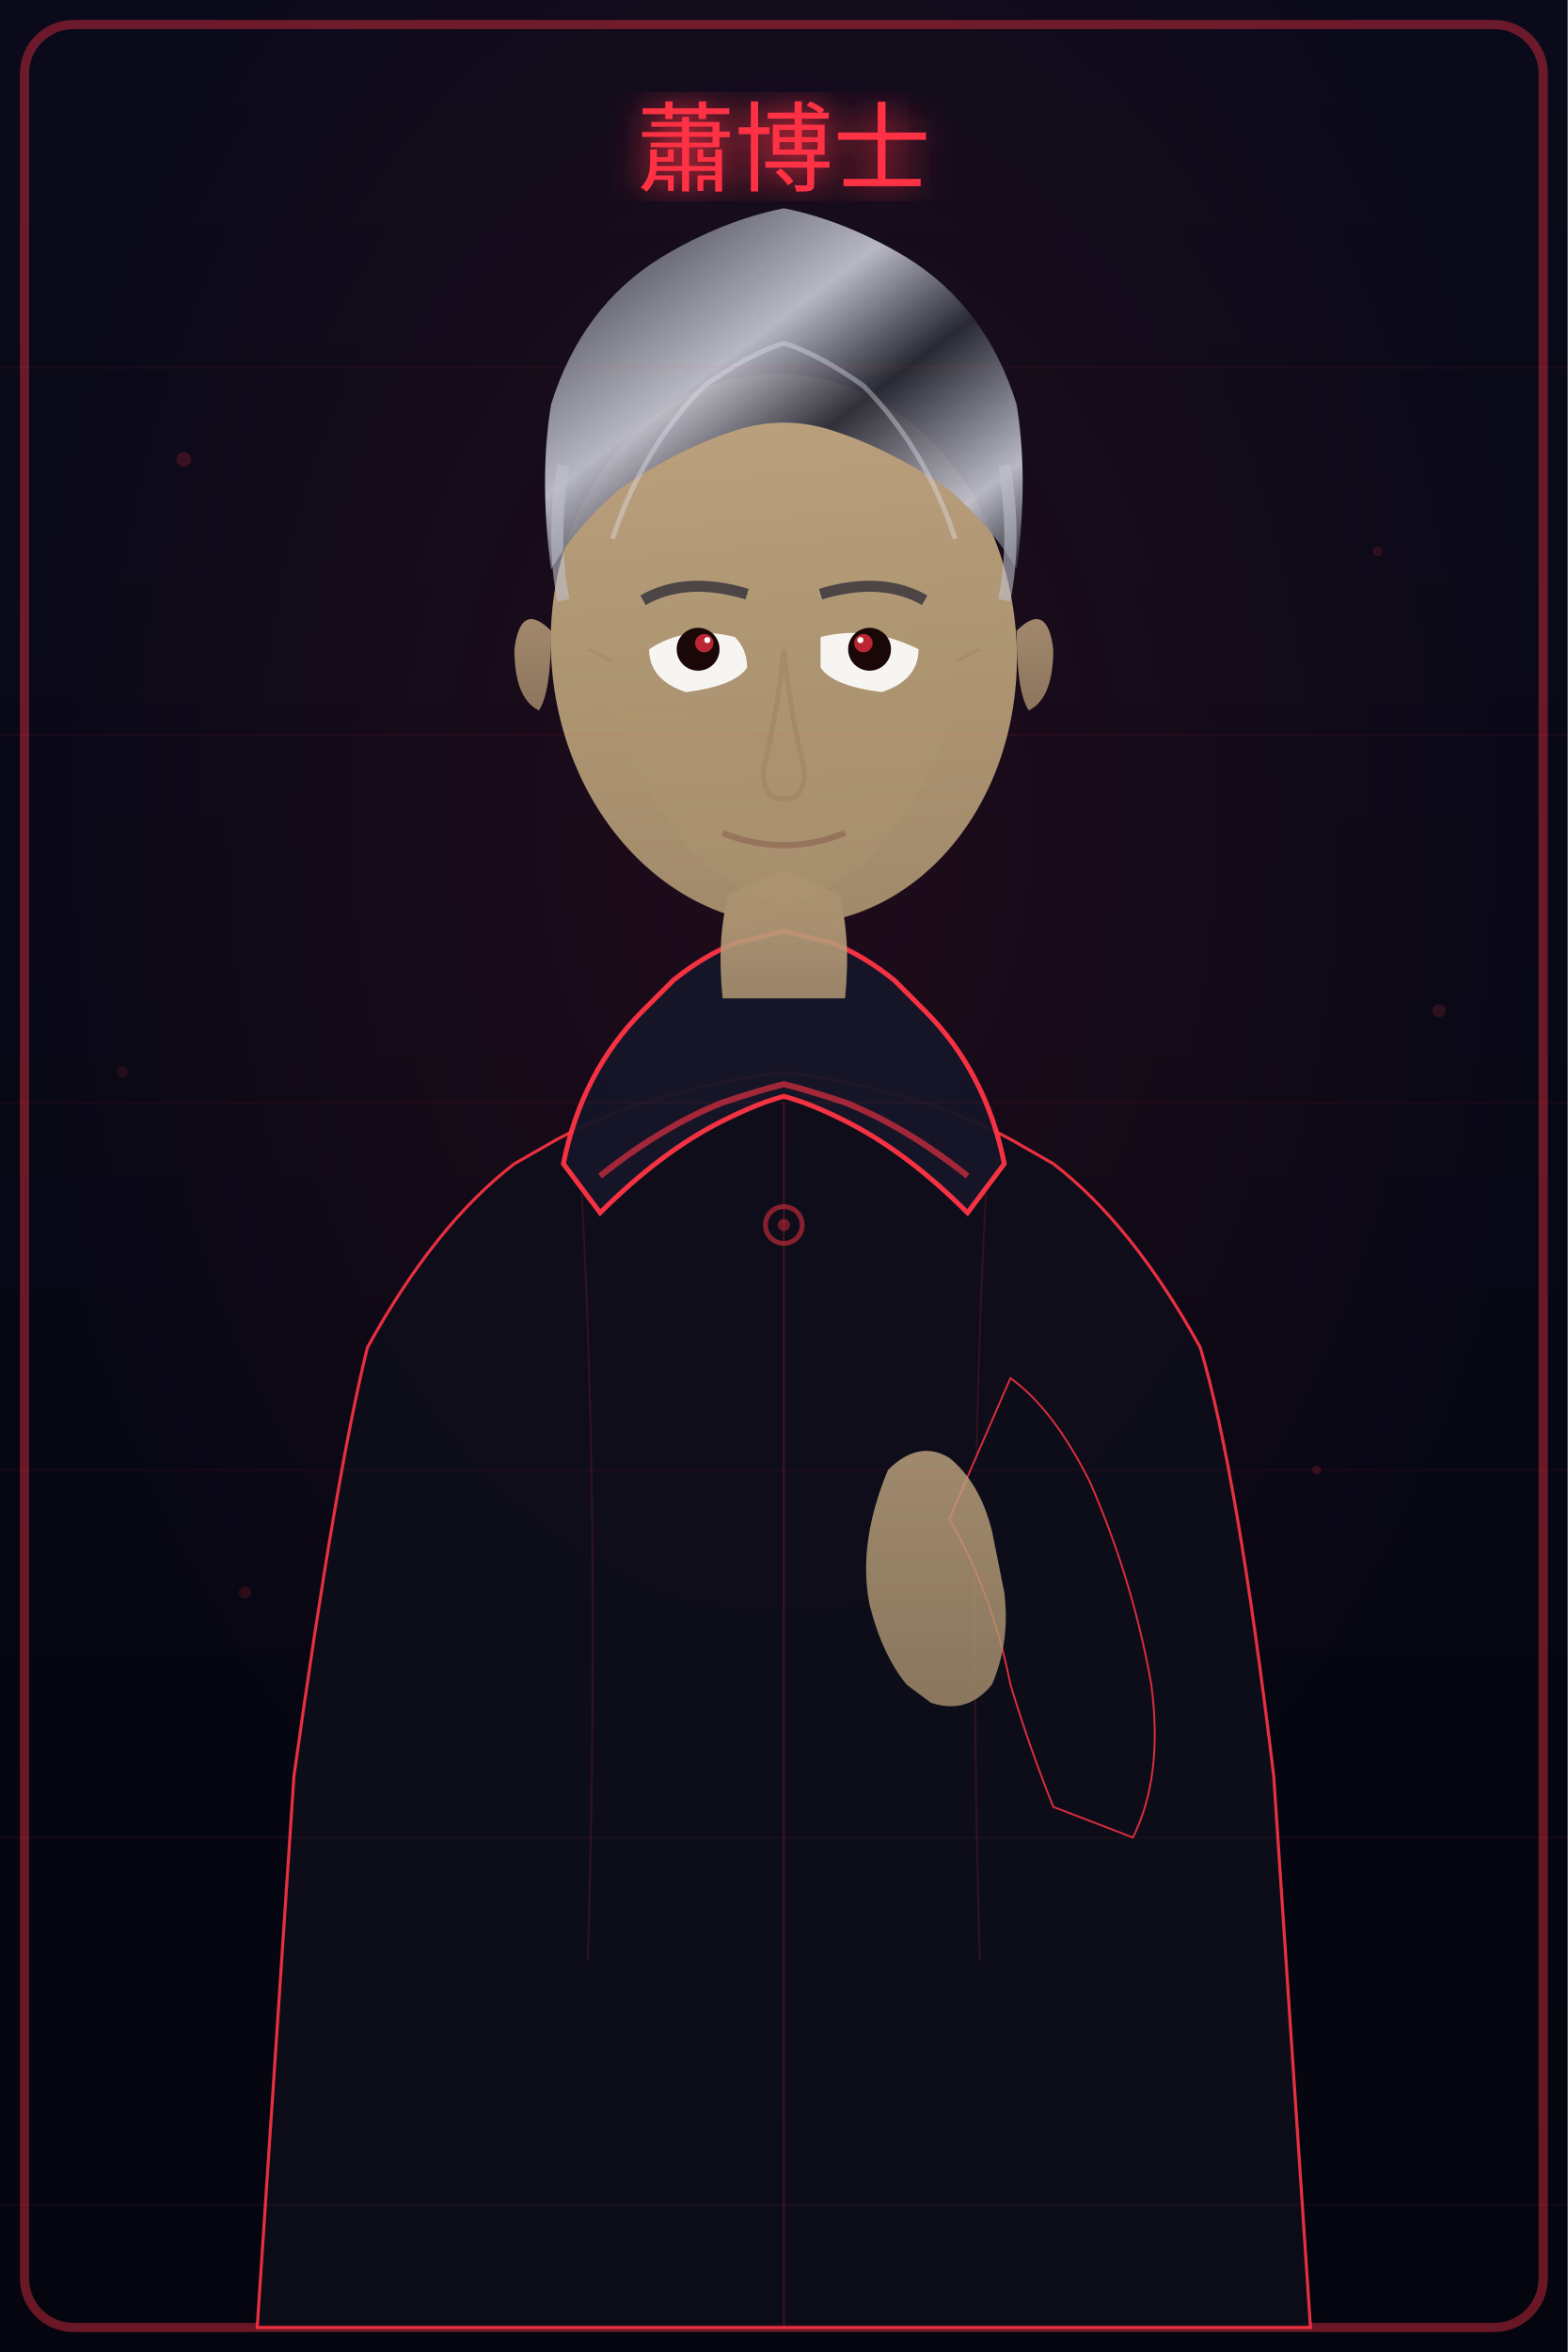
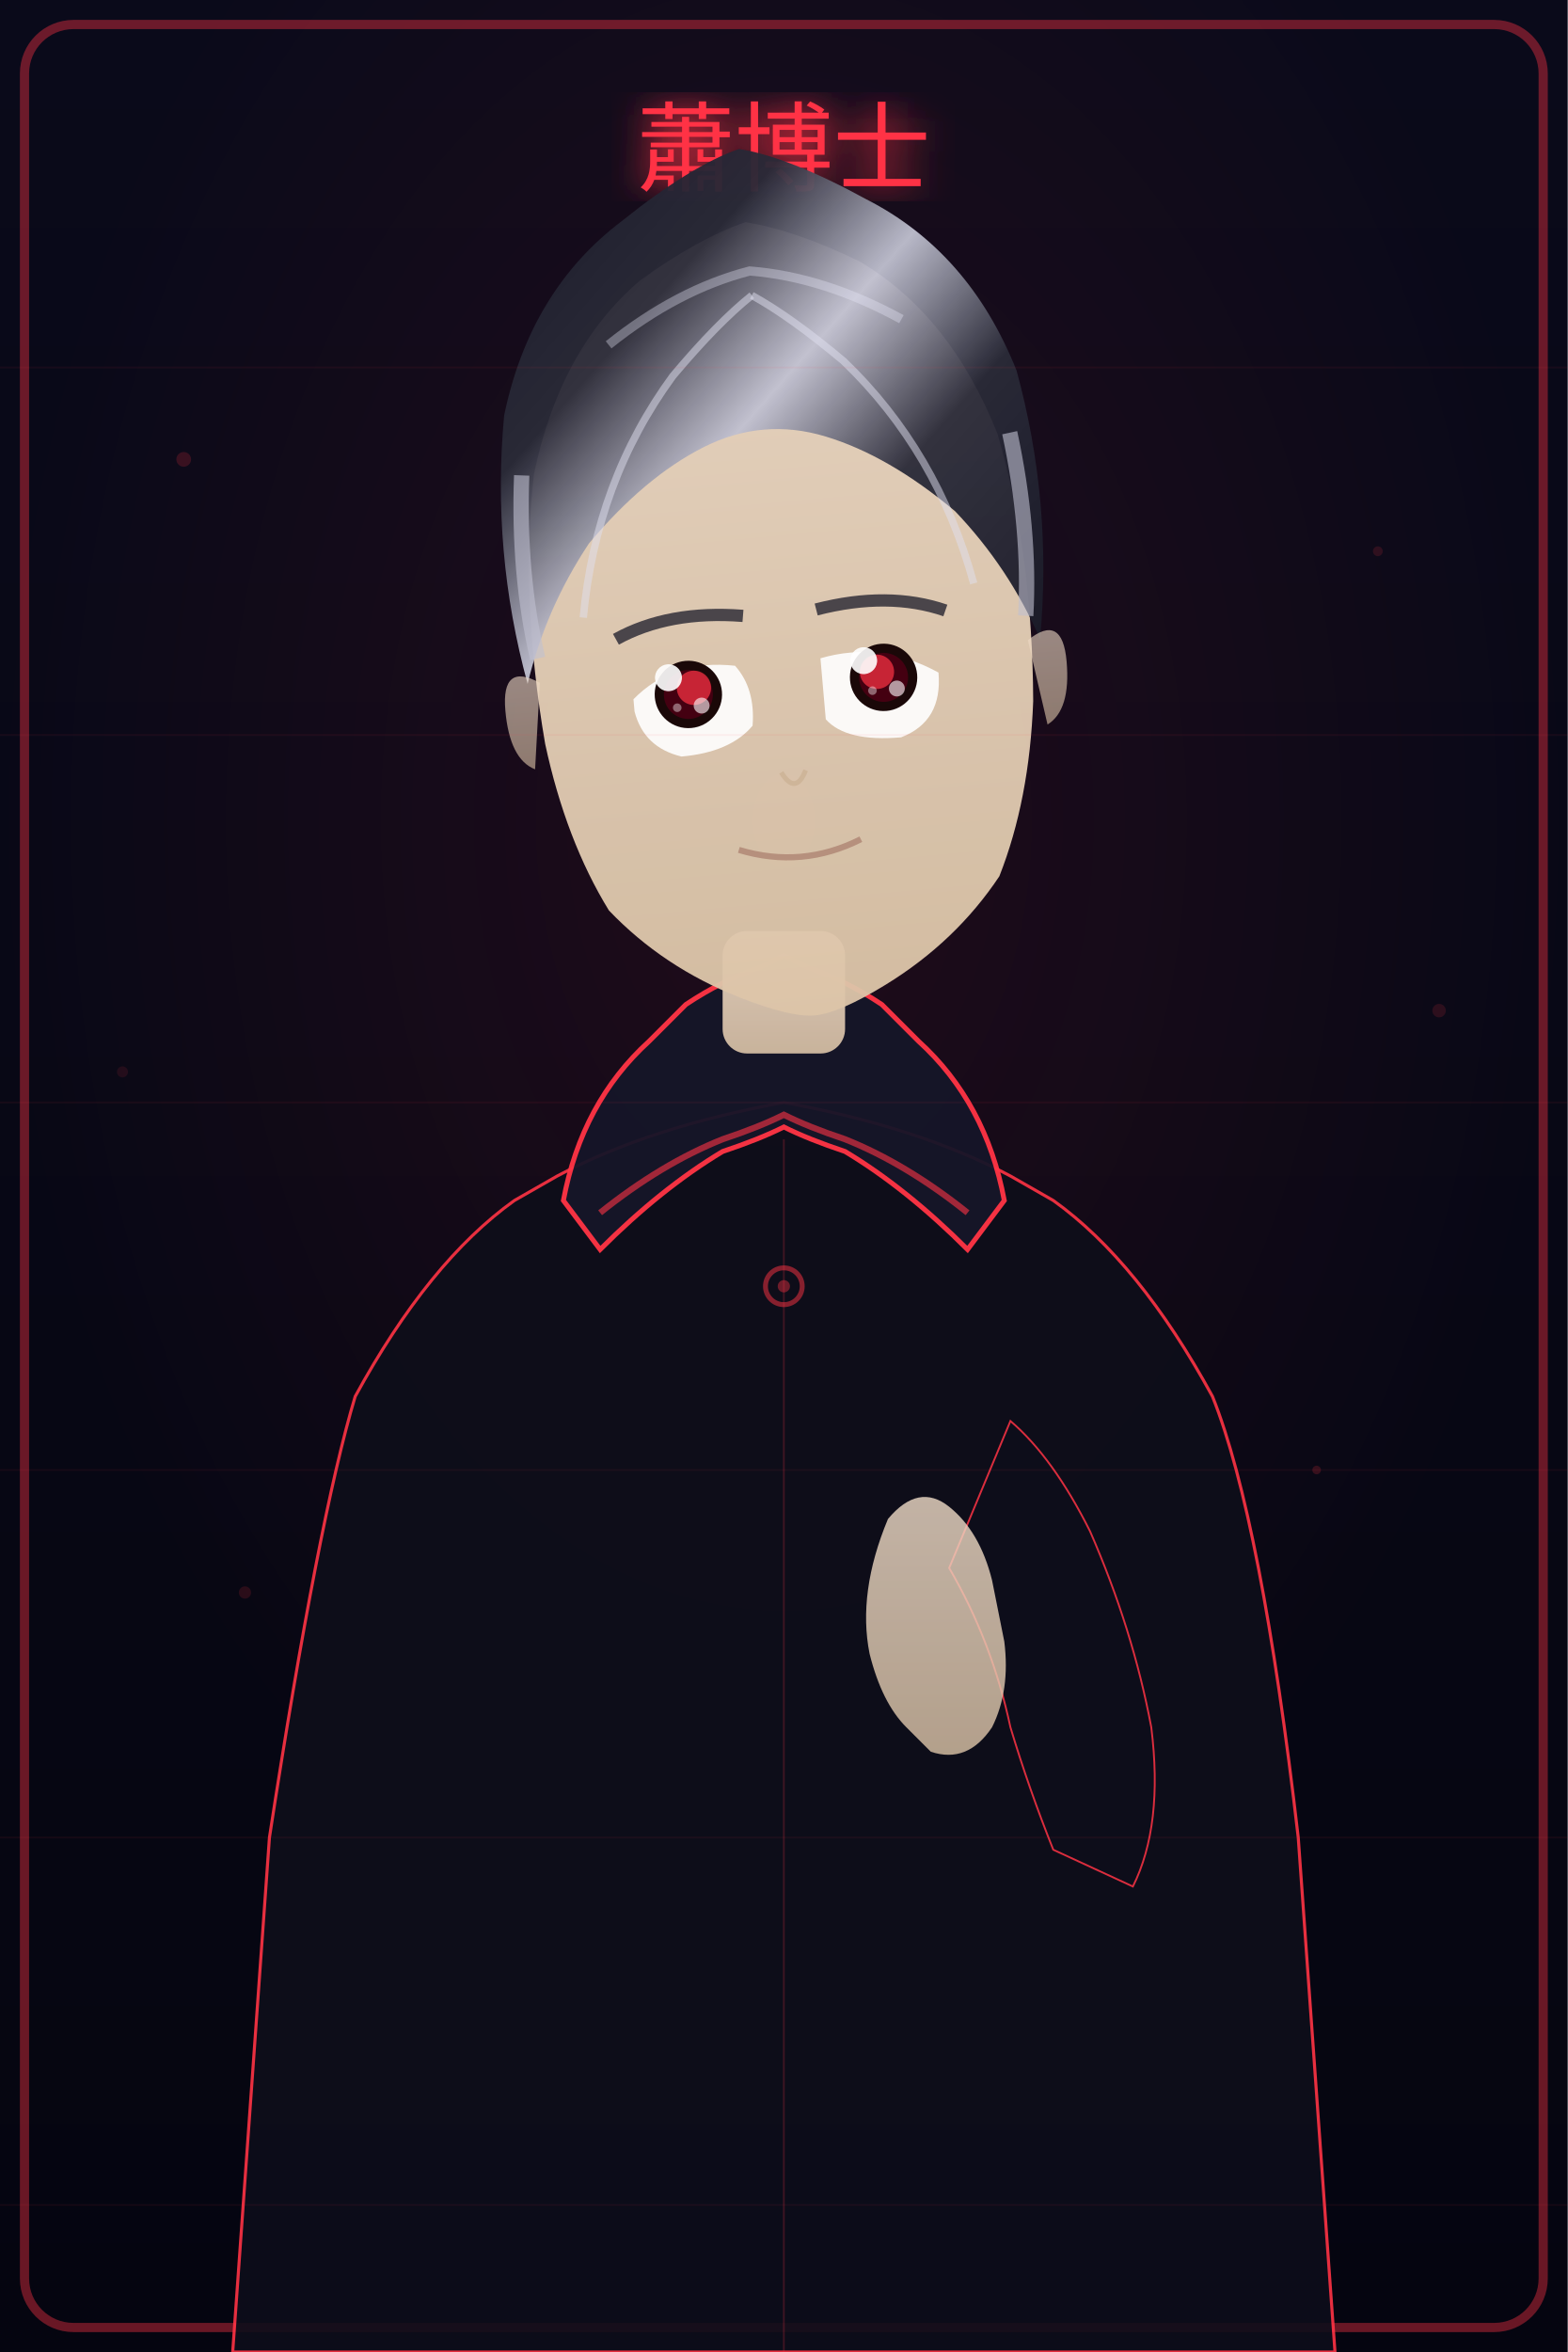
<svg xmlns="http://www.w3.org/2000/svg" width="256" height="384" viewBox="0 0 256 384">
  <defs>
    <linearGradient id="dp_bg" x1="0" y1="0" x2="0" y2="1">
      <stop offset="0%" stop-color="#0a0a1a" />
      <stop offset="100%" stop-color="#050510" />
    </linearGradient>
    <linearGradient id="dp_skin" x1="0" y1="0" x2="0" y2="1">
-       <stop offset="0%" stop-color="#c4a882" />
-       <stop offset="100%" stop-color="#a8906e" />
+       <stop offset="0%" stop-color="#f0dcc8" />
+       <stop offset="100%" stop-color="#dcc4a8" />
    </linearGradient>
    <linearGradient id="dp_hair" x1="0" y1="0" x2="1" y2="1">
-       <stop offset="0%" stop-color="#2a2a35" />
-       <stop offset="40%" stop-color="#c0c0cc" />
-       <stop offset="60%" stop-color="#2a2a35" />
-       <stop offset="85%" stop-color="#c0c0cc" />
-       <stop offset="100%" stop-color="#2a2a35" />
+       <stop offset="0%" stop-color="#1a1a28" />
+       <stop offset="30%" stop-color="#2a2a38" />
+       <stop offset="50%" stop-color="#c0c0d0" />
+       <stop offset="70%" stop-color="#2a2a38" />
+       <stop offset="100%" stop-color="#1a1a28" />
    </linearGradient>
    <radialGradient id="dp_glow" cx="0.5" cy="0.35" r="0.5">
      <stop offset="0%" stop-color="#ff3344" stop-opacity="0.1" />
      <stop offset="100%" stop-color="#ff3344" stop-opacity="0" />
    </radialGradient>
    <filter id="dp_neon">
      <feGaussianBlur stdDeviation="3" result="blur" />
      <feMerge>
        <feMergeNode in="blur" />
        <feMergeNode in="SourceGraphic" />
      </feMerge>
    </filter>
  </defs>
  <rect width="256" height="384" fill="url(#dp_bg)" />
  <rect width="256" height="384" fill="url(#dp_glow)" />
  <rect x="4" y="4" width="248" height="376" rx="8" fill="none" stroke="#ff3344" stroke-width="1.5" opacity="0.4" />
  <text x="128" y="30" font-family="monospace" font-size="16" fill="#ff3344" text-anchor="middle" filter="url(#dp_neon)">蕭博士</text>
-   <path d="M60,220 Q55,240 48,290 L42,380 H214 L208,290 Q202,240 196,220 Q185,200 172,190 L165,186 Q150,178 128,175 Q106,178 91,186 L84,190 Q71,200 60,220 Z" fill="#0d0d1a" stroke="#ff3344" stroke-width="0.5" opacity="0.9" />
-   <path d="M128,180 L128,380" fill="none" stroke="#ff3344" stroke-width="0.3" opacity="0.2" />
-   <path d="M95,195 Q98,250 96,320" fill="none" stroke="#ff3344" stroke-width="0.3" opacity="0.15" />
-   <path d="M161,195 Q158,250 160,320" fill="none" stroke="#ff3344" stroke-width="0.3" opacity="0.15" />
-   <path d="M155,248 Q162,260 165,275 Q168,285 172,295 L185,300 Q190,290 188,275 Q185,258 178,242 Q172,230 165,225 Z" fill="#0d0d1a" stroke="#ff3344" stroke-width="0.3" opacity="0.85" />
-   <path d="M145,240 Q150,235 155,238 Q160,242 162,250 L164,260 Q165,268 162,275 Q158,280 152,278 L148,275 Q144,270 142,262 Q140,252 145,240 Z" fill="url(#dp_skin)" opacity="0.8" />
-   <path d="M92,190 Q95,175 105,165 L110,160 Q115,156 120,154 L128,152 L136,154 Q141,156 146,160 L151,165 Q161,175 164,190 L158,198 Q148,188 138,183 Q132,180 128,179 Q124,180 118,183 Q108,188 98,198 Z" fill="#151528" stroke="#ff3344" stroke-width="0.8" opacity="0.95" />
-   <path d="M98,192 Q108,184 118,180 Q124,178 128,177 Q132,178 138,180 Q148,184 158,192" fill="none" stroke="#ff3344" stroke-width="1" opacity="0.6" />
-   <path d="M118,163 Q117,153 119,146 L128,142 L137,146 Q139,153 138,163" fill="url(#dp_skin)" opacity="0.9" />
-   <ellipse cx="128" cy="106" rx="38" ry="45" fill="url(#dp_skin)" opacity="0.95" transform="rotate(-5, 128, 106)" />
-   <path d="M100,116 Q105,131 115,141 Q122,146 128,148 Q134,146 141,141 Q151,131 156,116" fill="#b09870" opacity="0.3" />
-   <path d="M106,106 Q112,102 120,104 Q122,106 122,109 Q120,112 112,113 Q106,111 106,106 Z" fill="#ffffff" opacity="0.9" />
-   <circle cx="114" cy="106" r="3.5" fill="#1a0808" />
-   <circle cx="115" cy="105" r="1.5" fill="#ff3344" opacity="0.7" />
-   <circle cx="115.5" cy="104.5" r="0.5" fill="#ffffff" />
-   <path d="M134,104 Q142,102 150,106 Q150,111 144,113 Q136,112 134,109 Q134,106 134,104 Z" fill="#ffffff" opacity="0.9" />
-   <circle cx="142" cy="106" r="3.5" fill="#1a0808" />
-   <circle cx="141" cy="105" r="1.5" fill="#ff3344" opacity="0.7" />
-   <circle cx="140.5" cy="104.5" r="0.5" fill="#ffffff" />
-   <path d="M105,98 Q112,94 122,97" fill="none" stroke="#2a2a35" stroke-width="1.8" opacity="0.75" />
-   <path d="M134,97 Q144,94 151,98" fill="none" stroke="#2a2a35" stroke-width="1.8" opacity="0.75" />
-   <path d="M100,108 L96,106" fill="none" stroke="#a08060" stroke-width="0.5" opacity="0.4" />
-   <path d="M156,108 L160,106" fill="none" stroke="#a08060" stroke-width="0.5" opacity="0.4" />
-   <path d="M128,106 Q127,116 125,124 Q124,128 126,130 Q128,131 130,130 Q132,128 131,124 Q129,116 128,106" fill="none" stroke="#a08060" stroke-width="0.8" opacity="0.5" />
-   <path d="M118,136 Q123,138 128,138 Q133,138 138,136" fill="none" stroke="#8a6050" stroke-width="1" opacity="0.6" />
-   <path d="M90,93 Q88,78 90,66 Q95,50 108,42 Q118,36 128,34 Q138,36 148,42 Q161,50 166,66 Q168,78 166,93 Q162,86 155,80 Q145,73 135,70 Q128,68 121,70 Q111,73 101,80 Q94,86 90,93 Z" fill="url(#dp_hair)" opacity="0.95" />
-   <path d="M100,88 Q105,73 115,63 Q122,58 128,56" fill="none" stroke="#e0e0ee" stroke-width="0.8" opacity="0.4" />
-   <path d="M156,88 Q151,73 141,63 Q134,58 128,56" fill="none" stroke="#e0e0ee" stroke-width="0.8" opacity="0.4" />
-   <path d="M92,98 Q90,88 92,76" fill="none" stroke="#c0c0cc" stroke-width="2" opacity="0.6" />
-   <path d="M164,98 Q166,88 164,76" fill="none" stroke="#c0c0cc" stroke-width="2" opacity="0.6" />
-   <path d="M90,103 Q85,98 84,106 Q84,114 88,116 Q90,113 90,103 Z" fill="url(#dp_skin)" opacity="0.8" />
-   <path d="M166,103 Q171,98 172,106 Q172,114 168,116 Q166,113 166,103 Z" fill="url(#dp_skin)" opacity="0.8" />
-   <circle cx="128" cy="200" r="3" fill="none" stroke="#ff3344" stroke-width="0.8" opacity="0.5" />
-   <circle cx="128" cy="200" r="1" fill="#ff3344" opacity="0.4" />
+   <path d="M58,228 Q52,248 44,300 L38,384 H218 L212,300 Q206,248 198,228 Q186,206 172,196 L165,192 Q150,184 128,180 Q106,184 91,192 L84,196 Q70,206 58,228 Z" fill="#0d0d1a" stroke="#ff3344" stroke-width="0.5" opacity="0.9" />
+   <path d="M128,186 L128,384" fill="none" stroke="#ff3344" stroke-width="0.3" opacity="0.2" />
+   <path d="M155,256 Q162,268 165,282 Q168,292 172,302 L185,308 Q190,298 188,282 Q185,266 178,250 Q172,238 165,232 Z" fill="#0d0d1a" stroke="#ff3344" stroke-width="0.3" opacity="0.85" />
+   <path d="M145,248 Q150,242 155,246 Q160,250 162,258 L164,268 Q165,276 162,282 Q158,288 152,286 L148,282 Q144,278 142,270 Q140,260 145,248 Z" fill="url(#dp_skin)" opacity="0.8" />
+   <path d="M92,196 Q95,180 106,170 L112,164 Q118,160 124,158 L128,156 L132,158 Q138,160 144,164 L150,170 Q161,180 164,196 L158,204 Q148,194 138,188 Q132,186 128,184 Q124,186 118,188 Q108,194 98,204 Z" fill="#151528" stroke="#ff3344" stroke-width="0.8" opacity="0.95" />
+   <path d="M98,198 Q108,190 118,186 Q124,184 128,182 Q132,184 138,186 Q148,190 158,198" fill="none" stroke="#ff3344" stroke-width="1" opacity="0.6" />
+   <rect x="118" y="152" width="20" height="20" rx="4" fill="url(#dp_skin)" opacity="0.9" />
+   <g transform="rotate(-5, 128, 108)">
+     <path d="M88,118 Q86,94 90,74 Q96,54 110,44 Q120,38 128,36 Q136,38 146,44 Q160,54 166,74 Q170,94 168,118 Q166,134 160,146 Q152,156 140,162 Q132,166 128,166 Q124,166 116,162 Q104,156 96,146 Q90,134 88,118 Z" fill="url(#dp_skin)" opacity="0.95" />
+     <path d="M103,112 Q110,106 120,108 Q123,112 122,118 Q118,122 110,122 Q104,120 103,114 Z" fill="#ffffff" opacity="0.9" />
+     <ellipse cx="112" cy="112" rx="5.5" ry="5.5" fill="#1a0808" />
+     <ellipse cx="112" cy="112" rx="4" ry="4" fill="#440011" />
+     <ellipse cx="113" cy="111" rx="2.8" ry="2.8" fill="#ff3344" opacity="0.7" />
+     <circle cx="109" cy="109" r="2.2" fill="#ffffff" opacity="0.9" />
+     <circle cx="114" cy="114" r="1.3" fill="#ffffff" opacity="0.6" />
+     <circle cx="110" cy="114" r="0.7" fill="#ffffff" opacity="0.4" />
+     <path d="M134,108 Q144,106 153,112 Q153,120 146,122 Q137,122 134,118 Q134,112 134,108 Z" fill="#ffffff" opacity="0.9" />
+     <ellipse cx="144" cy="112" rx="5.5" ry="5.5" fill="#1a0808" />
+     <ellipse cx="144" cy="112" rx="4" ry="4" fill="#440011" />
+     <ellipse cx="143" cy="111" rx="2.8" ry="2.8" fill="#ff3344" opacity="0.7" />
+     <circle cx="141" cy="109" r="2.2" fill="#ffffff" opacity="0.9" />
+     <circle cx="146" cy="114" r="1.3" fill="#ffffff" opacity="0.6" />
+     <circle cx="142" cy="114" r="0.7" fill="#ffffff" opacity="0.4" />
+     <path d="M101,102 Q110,98 122,100" fill="none" stroke="#1a1a28" stroke-width="2" opacity="0.75" />
+     <path d="M134,100 Q146,98 155,102" fill="none" stroke="#1a1a28" stroke-width="2" opacity="0.75" />
+     <path d="M126,126 Q128,130 130,126" fill="none" stroke="#c4a888" stroke-width="0.8" opacity="0.5" />
+     <path d="M118,138 Q123,140 128,140 Q133,140 138,138" fill="none" stroke="#a07060" stroke-width="1" opacity="0.6" />
+     <path d="M86,108 Q82,86 86,64 Q92,44 108,34 Q120,26 128,24 Q136,26 148,34 Q164,44 170,64 Q174,86 170,108 Q166,96 158,86 Q148,76 138,72 Q128,68 118,72 Q108,76 98,86 Q90,96 86,108 Z" fill="url(#dp_hair)" opacity="0.95" />
+     <path d="M96,98 Q100,76 114,60 Q122,52 128,48" fill="none" stroke="#e0e0f0" stroke-width="1.2" opacity="0.5" />
+     <path d="M160,98 Q156,76 142,60 Q134,52 128,48" fill="none" stroke="#e0e0f0" stroke-width="1.2" opacity="0.5" />
+     <path d="M104,54 Q116,46 128,44 Q140,46 152,54" fill="none" stroke="#e8e8f8" stroke-width="1.5" opacity="0.35" />
+     <path d="M88,104 Q86,90 88,74" fill="none" stroke="#c0c0d0" stroke-width="2.5" opacity="0.6" />
+     <path d="M168,104 Q170,90 168,74" fill="none" stroke="#c0c0d0" stroke-width="2.5" opacity="0.6" />
+     <path d="M88,108 Q82,104 82,112 Q82,120 86,122" fill="url(#dp_skin)" opacity="0.6" />
+     <path d="M168,108 Q174,104 174,112 Q174,120 170,122" fill="url(#dp_skin)" opacity="0.6" />
+   </g>
+   <circle cx="128" cy="210" r="3" fill="none" stroke="#ff3344" stroke-width="0.8" opacity="0.5" />
+   <circle cx="128" cy="210" r="1" fill="#ff3344" opacity="0.4" />
  <circle cx="30" cy="75" r="1.2" fill="#ff3344" opacity="0.18" />
  <circle cx="225" cy="90" r="0.8" fill="#ff3344" opacity="0.14" />
  <circle cx="40" cy="260" r="1" fill="#ff3344" opacity="0.14" />
  <circle cx="215" cy="240" r="0.7" fill="#ff3344" opacity="0.18" />
  <circle cx="20" cy="175" r="0.9" fill="#ff3344" opacity="0.1" />
  <circle cx="235" cy="165" r="1.1" fill="#ff3344" opacity="0.14" />
  <line x1="0" y1="60" x2="256" y2="60" stroke="#ff3344" stroke-width="0.3" opacity="0.06" />
  <line x1="0" y1="120" x2="256" y2="120" stroke="#ff3344" stroke-width="0.3" opacity="0.06" />
  <line x1="0" y1="180" x2="256" y2="180" stroke="#ff3344" stroke-width="0.3" opacity="0.06" />
  <line x1="0" y1="240" x2="256" y2="240" stroke="#ff3344" stroke-width="0.3" opacity="0.06" />
  <line x1="0" y1="300" x2="256" y2="300" stroke="#ff3344" stroke-width="0.3" opacity="0.06" />
  <line x1="0" y1="360" x2="256" y2="360" stroke="#ff3344" stroke-width="0.3" opacity="0.06" />
</svg>
